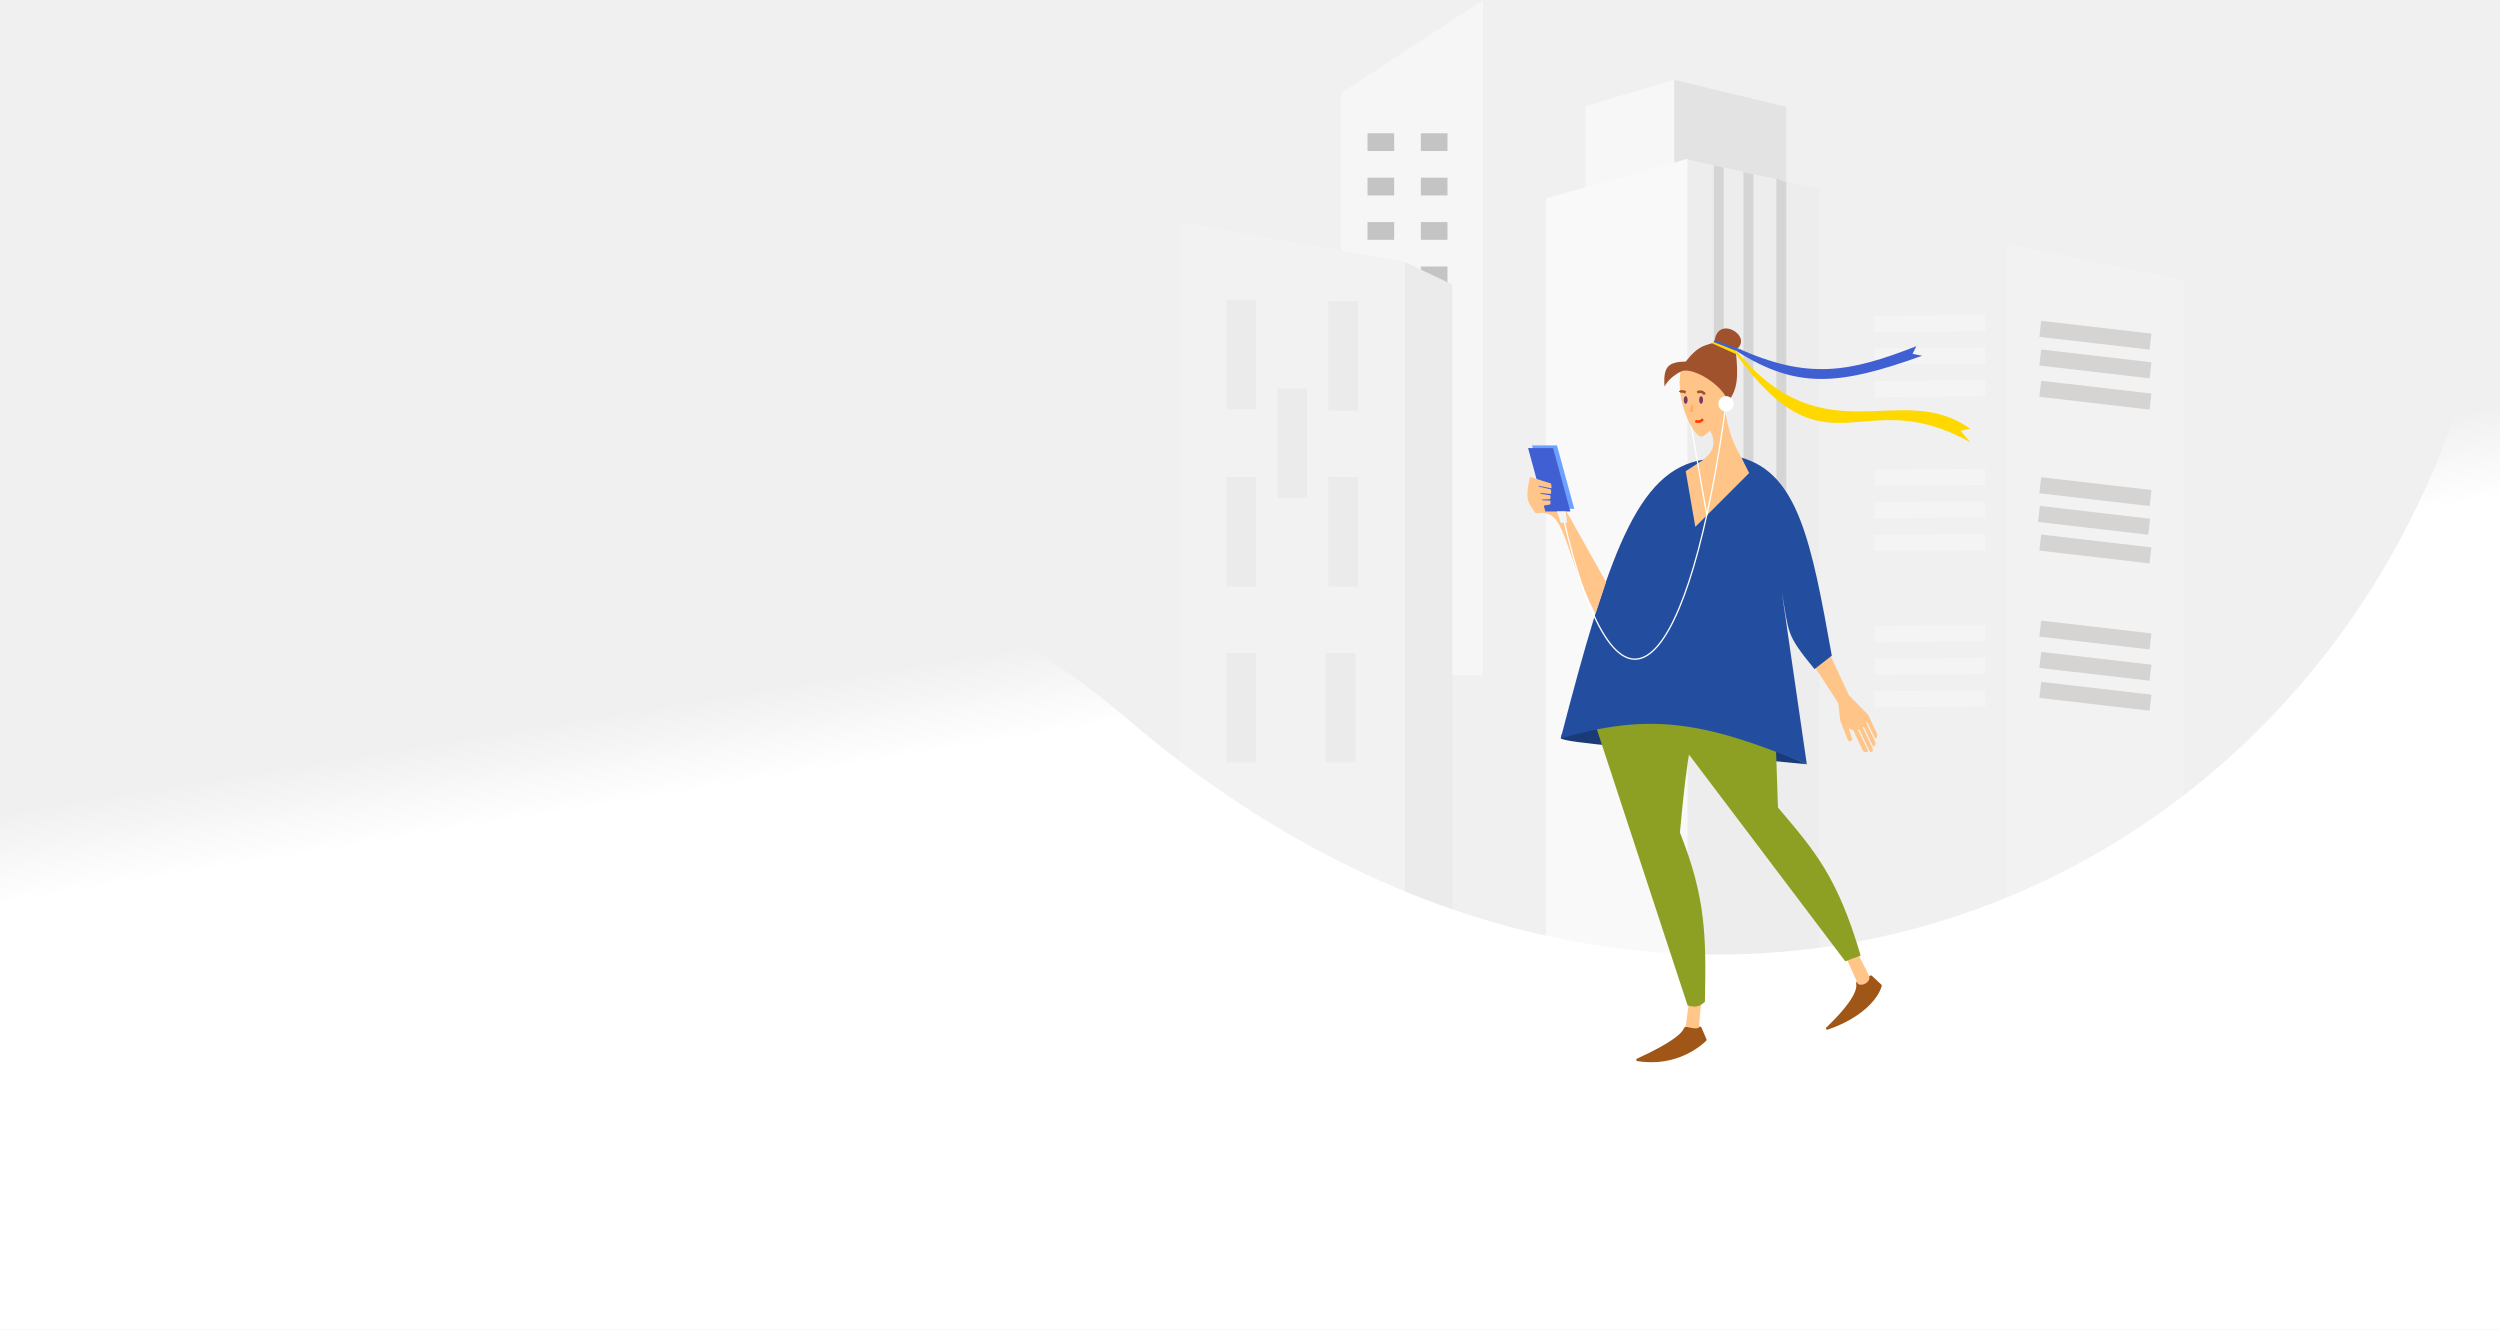
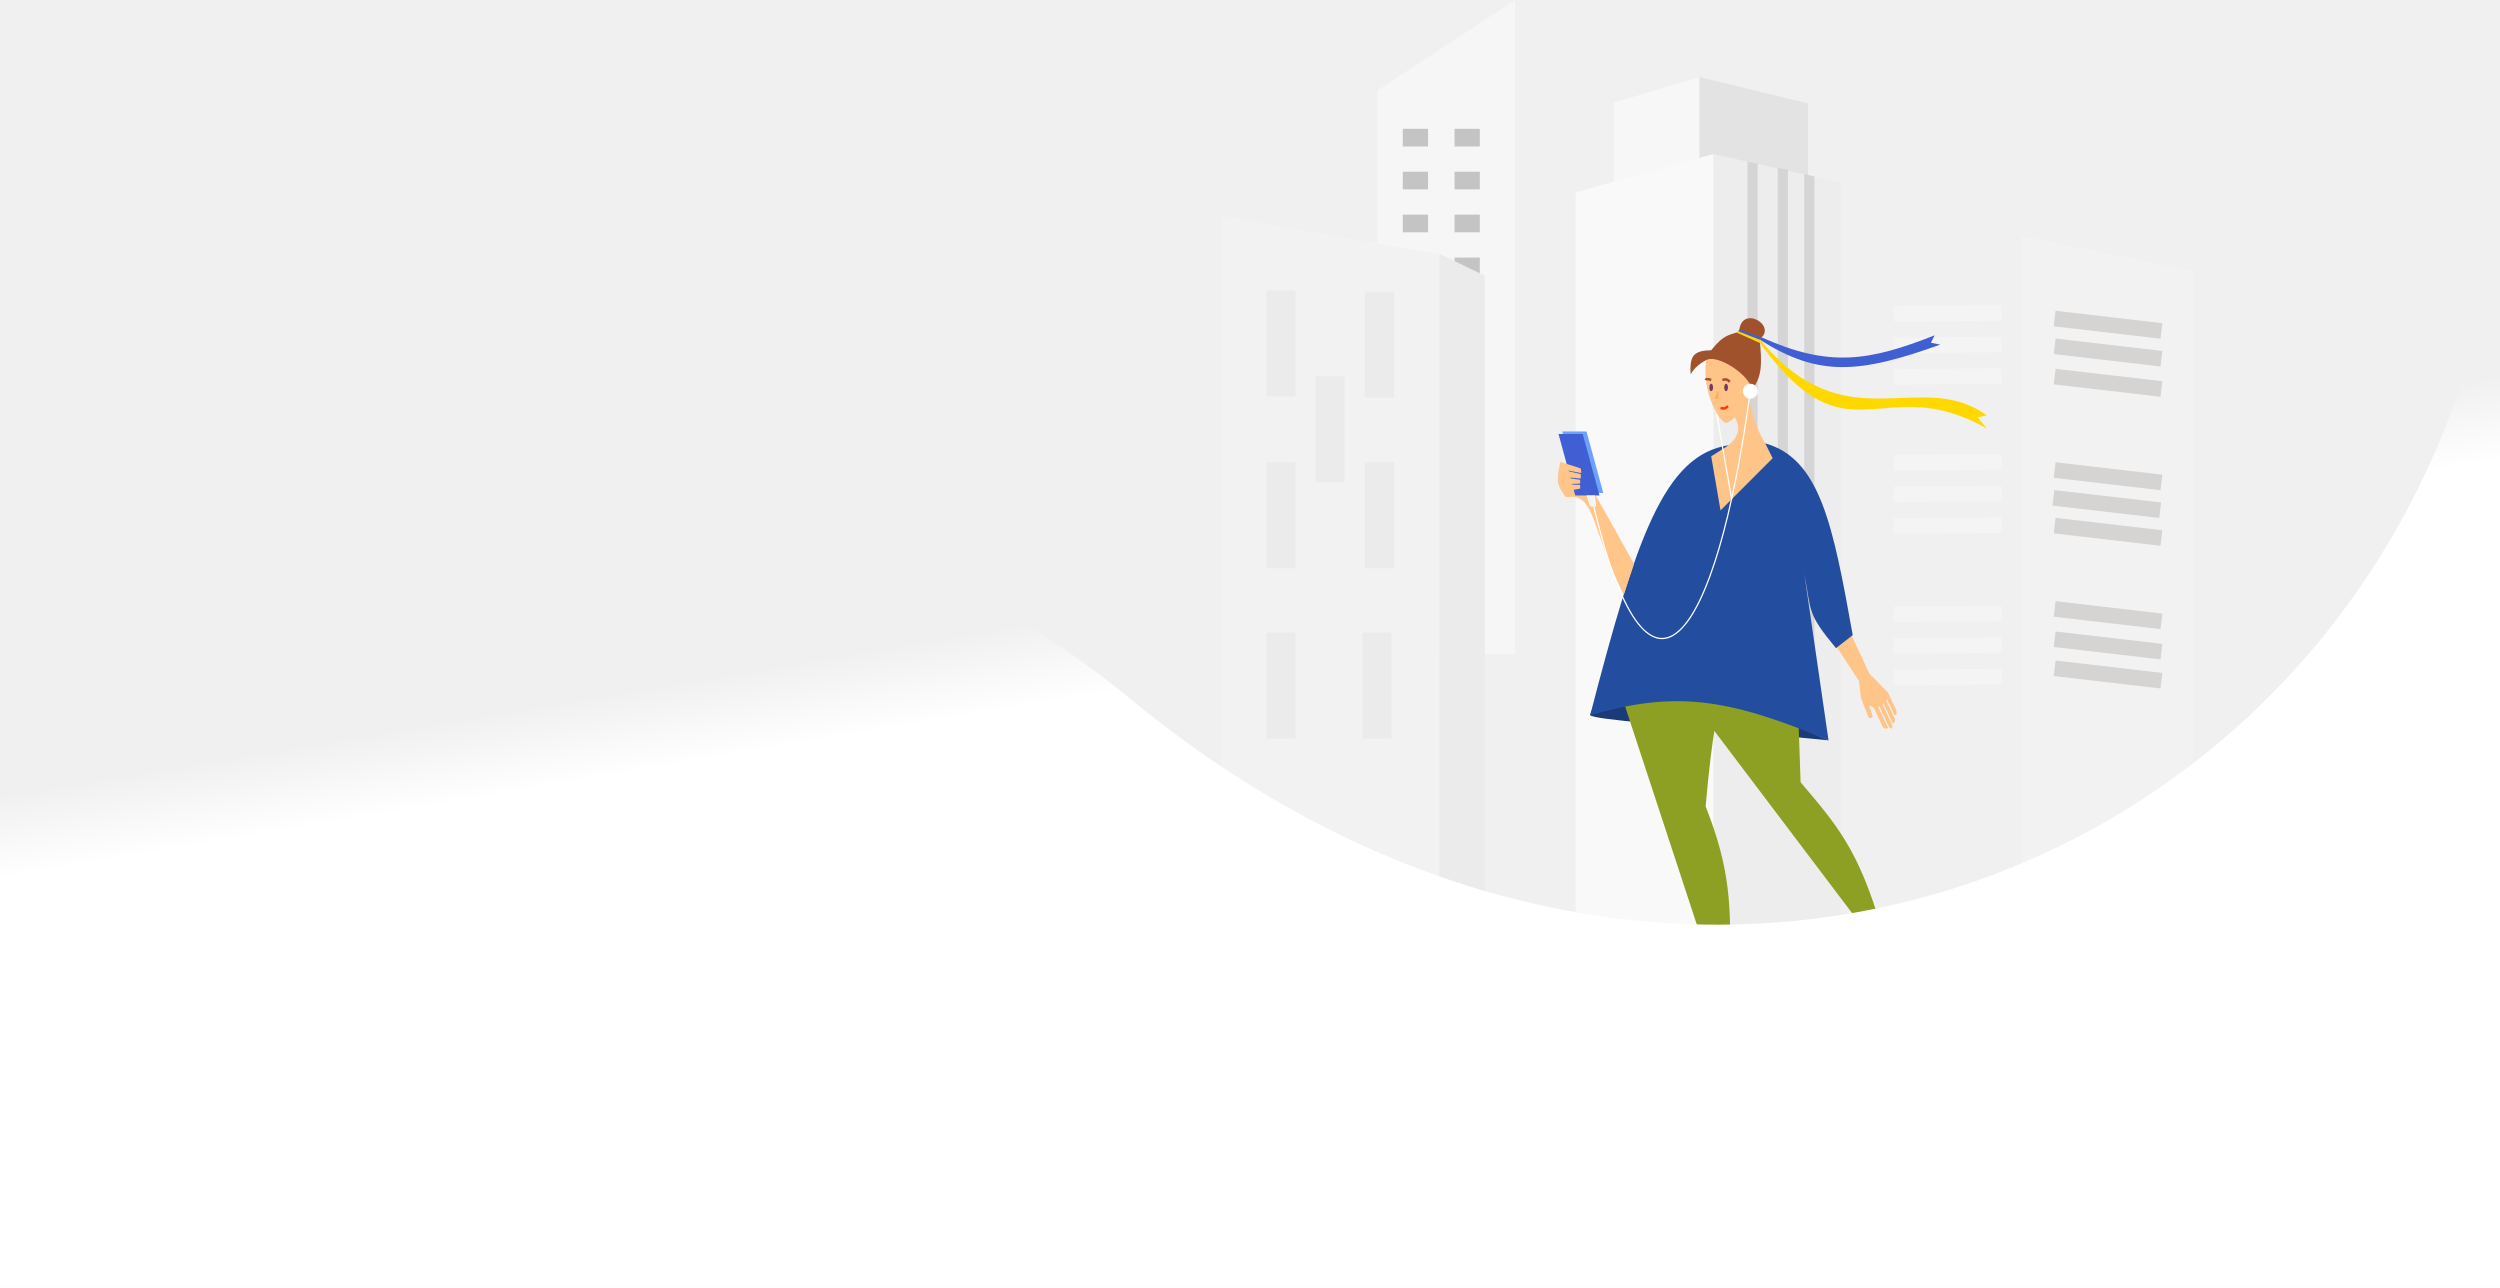
- <svg xmlns="http://www.w3.org/2000/svg" width="1918px" height="1020px" viewBox="0 0 1918 1020" version="1.1">
+ <svg xmlns="http://www.w3.org/2000/svg" width="1980px" height="1020px" viewBox="0 0 1980 1020" version="1.1">
  <defs>
-     <linearGradient x1="23.444%" y1="53.603%" x2="20.861%" y2="46.49%" id="linearGradient-1">
+     <linearGradient x1="23.444%" y1="53.381%" x2="20.861%" y2="46.707%" id="linearGradient-1">
      <stop stop-color="#FFFFFF" offset="0%" />
      <stop stop-color="#FFFFFF" stop-opacity="0" offset="100%" />
    </linearGradient>
  </defs>
-   <g id="Page-1" stroke="none" stroke-width="1" fill="none" fill-rule="evenodd">
-     <g id="index">
-       <polygon id="Path" fill="#F6F6F6" fill-rule="nonzero" points="1028.72 71.561 1137.77 0 1137.77 517.963 1028.72 517.963" />
-       <polygon id="Path" fill="#F0F0F0" fill-rule="nonzero" points="1137.77 0 1219.55 24.334 1219.55 517.963 1137.77 517.963" />
-       <rect id="Rectangle" fill="#C4C4C4" fill-rule="nonzero" x="1049.17" y="102.229" width="20.446" height="13.631" />
-       <rect id="Rectangle" fill="#C4C4C4" fill-rule="nonzero" x="1090.06" y="102.229" width="20.446" height="13.631" />
-       <rect id="Rectangle" fill="#C4C4C4" fill-rule="nonzero" x="1090.06" y="136.306" width="20.446" height="13.631" />
-       <rect id="Rectangle" fill="#C4C4C4" fill-rule="nonzero" x="1049.17" y="136.306" width="20.446" height="13.631" />
-       <rect id="Rectangle" fill="#C4C4C4" fill-rule="nonzero" x="1049.17" y="170.383" width="20.446" height="13.631" />
-       <rect id="Rectangle" fill="#C4C4C4" fill-rule="nonzero" x="1090.06" y="170.383" width="20.446" height="13.631" />
-       <rect id="Rectangle" fill="#C4C4C4" fill-rule="nonzero" x="1090.06" y="204.459" width="20.446" height="13.631" />
-       <rect id="Rectangle" fill="#C4C4C4" fill-rule="nonzero" x="1049.17" y="204.459" width="20.446" height="13.631" />
-       <rect id="Rectangle" fill="#C4C4C4" fill-rule="nonzero" x="1049.17" y="238.536" width="20.446" height="13.631" />
-       <rect id="Rectangle" fill="#C4C4C4" fill-rule="nonzero" x="1090.06" y="238.536" width="20.446" height="13.631" />
-       <rect id="Rectangle" fill="#C4C4C4" fill-rule="nonzero" x="1090.06" y="272.612" width="20.446" height="13.631" />
-       <rect id="Rectangle" fill="#C4C4C4" fill-rule="nonzero" x="1049.17" y="272.612" width="20.446" height="13.631" />
-       <rect id="Rectangle" fill="#C4C4C4" fill-rule="nonzero" x="1049.17" y="306.689" width="20.446" height="13.631" />
-       <rect id="Rectangle" fill="#C4C4C4" fill-rule="nonzero" x="1090.06" y="306.689" width="20.446" height="13.631" />
-       <rect id="Rectangle" fill="#C4C4C4" fill-rule="nonzero" x="1090.06" y="340.766" width="20.446" height="13.631" />
-       <rect id="Rectangle" fill="#C4C4C4" fill-rule="nonzero" x="1049.17" y="340.766" width="20.446" height="13.631" />
-       <polygon id="Path" fill="#F3F2F2" fill-rule="nonzero" points="905 729.762 905 170.383 1077.81 200.961 1077.81 729.762" />
-       <rect id="Rectangle" fill="#ECEBEB" fill-rule="nonzero" x="1019" y="231" width="22.739" height="83.982" />
-       <polygon id="Path" fill="#ECEBEB" fill-rule="nonzero" points="1114.2 218.335 1077.81 200.961 1077.81 729.762 1114.2 712.266" />
-       <rect id="Rectangle" fill="#ECEBEB" fill-rule="nonzero" x="941" y="230" width="22.739" height="83.982" />
-       <rect id="Rectangle" fill="#ECEBEB" fill-rule="nonzero" x="980" y="298" width="22.739" height="83.982" />
-       <rect id="Rectangle" fill="#ECEBEB" fill-rule="nonzero" x="941" y="366" width="22.739" height="83.982" />
-       <rect id="Rectangle" fill="#ECEBEB" fill-rule="nonzero" x="1019" y="366" width="22.739" height="83.982" />
-       <rect id="Rectangle" fill="#ECEBEB" fill-rule="nonzero" x="1017" y="501" width="22.739" height="83.982" />
-       <rect id="Rectangle" fill="#ECEBEB" fill-rule="nonzero" x="941" y="501" width="22.739" height="83.982" />
-       <polygon id="Path" fill="#F7F7F7" fill-rule="nonzero" points="1216.32 81.455 1284.54 61.243 1284.54 131.986 1216.32 159.777" />
-       <polygon id="Path" fill="#E3E3E3" fill-rule="nonzero" points="1284.54 126.932 1284.54 61.243 1370.44 82.041 1370.44 148.888" />
-       <polygon id="Path" fill="#EDEDED" fill-rule="nonzero" points="1395.7 753.511 1289.59 753.511 1292.11 121.879 1395.7 144.618" />
-       <polygon id="Path" fill="#F9F9F9" fill-rule="nonzero" points="1186 152.198 1294.64 121.879 1294.64 756.038 1186 728.246" />
-       <polygon id="Path" fill="#C4C4C4" fill-rule="nonzero" opacity="0.6" points="1314.85 528.65 1314.85 126.933 1322.43 128.591 1322.43 528.65" />
-       <polygon id="Path" fill="#C4C4C4" fill-rule="nonzero" opacity="0.6" points="1337.59 529.986 1337.59 131.986 1345.17 133.729 1345.17 529.986" />
-       <polygon id="Path" fill="#C4C4C4" fill-rule="nonzero" opacity="0.6" points="1362.86 532.039 1362.86 137.039 1370.44 139.587 1370.44 532.039" />
-       <polygon id="Path" fill="#F0F0F0" fill-rule="nonzero" points="1539.48 187.167 1422.13 190.518 1422.13 786.28 1539.48 786.28" />
-       <polygon id="Path" fill="#F2F2F2" fill-rule="nonzero" points="1539.48 783.191 1539.48 187.167 1675.36 214.961 1675.36 783.191" />
-       <rect id="Rectangle" fill="#D5D4D2" fill-rule="nonzero" transform="translate(1607.57, 257.1916) rotate(6.62265) translate(-1607.57, -257.1916) " x="1565" y="251" width="85.14" height="12.383" />
-       <rect id="Rectangle" fill="#D5D4D2" fill-rule="nonzero" transform="translate(1607.57, 279.1916) rotate(6.62265) translate(-1607.57, -279.1916) " x="1565" y="273" width="85.14" height="12.383" />
-       <rect id="Rectangle" fill="#D5D4D2" fill-rule="nonzero" transform="translate(1607.57, 303.1916) rotate(6.62265) translate(-1607.57, -303.1916) " x="1565" y="297" width="85.14" height="12.383" />
-       <rect id="Rectangle" fill="#D5D4D2" fill-rule="nonzero" transform="translate(1607.57, 377.1916) rotate(6.62265) translate(-1607.57, -377.1916) " x="1565" y="371" width="85.14" height="12.383" />
-       <rect id="Rectangle" fill="#D5D4D2" fill-rule="nonzero" transform="translate(1606.57, 399.1916) rotate(6.62265) translate(-1606.57, -399.1916) " x="1564" y="393" width="85.14" height="12.383" />
-       <rect id="Rectangle" fill="#D5D4D2" fill-rule="nonzero" transform="translate(1607.57, 421.1916) rotate(6.62265) translate(-1607.57, -421.1916) " x="1565" y="415" width="85.14" height="12.383" />
-       <rect id="Rectangle" fill="#D5D4D2" fill-rule="nonzero" transform="translate(1607.57, 487.1916) rotate(6.62265) translate(-1607.57, -487.1916) " x="1565" y="481" width="85.14" height="12.383" />
-       <rect id="Rectangle" fill="#D5D4D2" fill-rule="nonzero" transform="translate(1607.57, 511.1916) rotate(6.62265) translate(-1607.57, -511.1916) " x="1565" y="505" width="85.14" height="12.383" />
-       <rect id="Rectangle" fill="#D5D4D2" fill-rule="nonzero" transform="translate(1607.57, 534.1916) rotate(6.62265) translate(-1607.57, -534.1916) " x="1565" y="528" width="85.14" height="12.383" />
-       <rect id="Rectangle" fill="#F4F4F4" fill-rule="nonzero" transform="translate(1480.57, 486.1916) rotate(-0.449978) translate(-1480.57, -486.1916) " x="1438" y="480" width="85.14" height="12.383" />
-       <rect id="Rectangle" fill="#F4F4F4" fill-rule="nonzero" transform="translate(1480.57, 511.1916) rotate(-0.449978) translate(-1480.57, -511.1916) " x="1438" y="505" width="85.14" height="12.383" />
-       <rect id="Rectangle" fill="#F4F4F4" fill-rule="nonzero" transform="translate(1480.57, 536.1916) rotate(-0.449978) translate(-1480.57, -536.1916) " x="1438" y="530" width="85.14" height="12.383" />
-       <rect id="Rectangle" fill="#F4F4F4" fill-rule="nonzero" transform="translate(1480.57, 366.1916) rotate(-0.449978) translate(-1480.57, -366.1916) " x="1438" y="360" width="85.14" height="12.383" />
-       <rect id="Rectangle" fill="#F4F4F4" fill-rule="nonzero" transform="translate(1480.57, 391.1916) rotate(-0.449978) translate(-1480.57, -391.1916) " x="1438" y="385" width="85.14" height="12.383" />
-       <rect id="Rectangle" fill="#F4F4F4" fill-rule="nonzero" transform="translate(1480.57, 416.1916) rotate(-0.449978) translate(-1480.57, -416.1916) " x="1438" y="410" width="85.14" height="12.383" />
-       <rect id="Rectangle" fill="#F4F4F4" fill-rule="nonzero" transform="translate(1480.57, 248.1916) rotate(-0.449978) translate(-1480.57, -248.1916) " x="1438" y="242" width="85.14" height="12.383" />
-       <rect id="Rectangle" fill="#F4F4F4" fill-rule="nonzero" transform="translate(1480.57, 273.1916) rotate(-0.449978) translate(-1480.57, -273.1916) " x="1438" y="267" width="85.14" height="12.383" />
-       <rect id="Rectangle" fill="#F4F4F4" fill-rule="nonzero" transform="translate(1480.57, 298.1916) rotate(-0.449978) translate(-1480.57, -298.1916) " x="1438" y="292" width="85.14" height="12.383" />
-       <path d="M867.157,553.5 C517.613,256.301 57.698,428.36 0,624.592 L0,1020 L1918,1020 L1918,160 C1867.22,662.5 1314.67,934 867.157,553.5 Z" id="Path" fill="url(#linearGradient-1)" fill-rule="nonzero" />
-       <path d="M1353.74,417.473 L1271.15,411.574 L1284.42,362.905 C1284.42,362.905 1327.19,352.581 1310.97,328.984 L1322.77,306.862 C1327.19,364.38 1359.64,357.006 1353.74,417.473 Z" id="Path" fill="#FFC487" fill-rule="nonzero" />
-       <path d="M1386.19,586.349 C1257.42,573.771 1201.78,570.107 1197.41,566.429 L1198.394,562.84 C1273.074,547.507 1313.41,552.996 1386.19,586.349 Z" id="Path" fill="#1A3A78" fill-rule="nonzero" />
-       <path d="M1255.91,812.207 C1284.19,799.269 1290.4,792.312 1291.62,789.373 C1291.92,788.654 1292.79,787.651 1293.57,787.651 L1304.41,787.651 C1304.81,787.651 1305.17,787.889 1305.33,788.257 L1309.24,797.38 C1309.4,797.742 1309.33,798.147 1309.06,798.425 C1305.97,801.497 1286.78,819.084 1256.11,814.056 C1255.16,813.9 1255.03,812.61 1255.91,812.207 Z" id="Path" fill="#9F5617" fill-rule="nonzero" />
-       <path d="M1401.18,788.295 C1423.47,766.897 1424.75,757.945 1424.07,754.873 C1423.92,754.172 1424.18,753.193 1424.83,752.902 L1434.98,748.413 C1435.35,748.251 1435.77,748.323 1436.07,748.595 L1443.39,755.409 C1443.65,755.65 1443.76,756.003 1443.68,756.345 C1441.38,765.37 1429.34,780.704 1402.15,789.937 C1401.15,790.277 1400.41,789.027 1401.18,788.295 Z" id="Path" fill="#9F5617" fill-rule="nonzero" />
-       <path d="M1293.27,787.651 L1296.22,765.529 L1306.55,758.155 C1305.07,767.004 1303.6,785.291 1303.6,787.651 C1303.6,790.011 1296.71,788.634 1293.27,787.651 Z" id="Path" fill="#FFC589" fill-rule="nonzero" />
-       <path d="M1425.38,754.813 L1416.19,734.477 L1421.05,722.759 C1424.48,731.049 1433.72,747.032 1434.14,749.353 C1434.96,753.823 1428.27,756.994 1425.38,754.813 Z" id="Path" fill="#FFC589" fill-rule="nonzero" />
-       <path d="M1294.75,771.428 L1225.43,560.53 L1219.53,531.033 L1308.02,529.559 C1298.7,556.719 1294.25,578.478 1288.85,638.695 C1308.46,688.239 1309.09,716.991 1308.02,768.478 C1304.17,772.211 1301.38,773.078 1294.75,771.428 Z" id="Path" fill="#8DA023" fill-rule="nonzero" />
-       <path d="M1415.68,737.507 L1267.5,541.5 L1361.11,532.508 L1364.06,619.522 L1364.7,620.277 C1393.16,653.795 1409.94,673.559 1427.48,733.083 L1415.68,737.507 Z" id="Path" fill="#8DA023" fill-rule="nonzero" />
-       <path d="M1418.51,533.424 L1398.1,489.624 L1393.03,478.869 L1376,486.891 L1410.39,539.439 L1411.82,552.654 L1416.99,565.941 C1418.06,567.659 1417.61,568.71 1419.05,568.743 C1420,568.765 1420.85,568.18 1421.17,567.289 L1418.29,558.753 L1421.98,560.51 C1421.98,560.51 1428.16,573.629 1429.08,575.584 C1430,577.539 1433.87,577.659 1432.99,575.786 C1432.1,573.912 1425.42,559.734 1425.42,559.734 L1426.32,559.312 C1426.32,559.312 1432.89,573.245 1434.04,575.689 C1435.19,578.133 1437.88,576.867 1436.47,573.879 C1435.06,570.892 1429.01,558.045 1429.01,558.045 L1429.91,557.623 C1429.91,557.623 1436.14,570.85 1436.8,572.262 C1437.47,573.674 1439.7,571.43 1438.51,568.904 C1437.32,566.378 1431.75,554.564 1431.75,554.564 L1432.65,554.141 C1432.65,554.141 1437.29,564.001 1438.14,565.793 C1438.98,567.585 1441.25,565.422 1439.56,561.838 C1437.87,558.253 1433.22,548.394 1433.22,548.394 L1418.51,533.424 Z" id="Path" fill="#FFC487" fill-rule="nonzero" />
-       <path d="M1307.115,352.615 C1255.895,360.401 1233.74,426.524 1197.41,566.429 C1263.68,547.483 1304.4,551.966 1386.19,586.349 L1367.01,454.343 C1372.86,485.586 1369.23,485.579 1392.08,513.335 L1405.36,503.012 C1389.79,416.103 1379.6,363.405 1336.04,351.106 L1341.94,362.905 L1300.65,404.199 L1293.27,361.43 L1307.115,352.615 Z" id="Path" fill="#234EA0" fill-rule="nonzero" />
-       <path d="M1179.46,393.717 C1201.73,390.064 1198.459,420.567 1224.029,470.991 L1232.144,446.571 L1201.83,392.402 L1198.88,377.654 C1196.05,388.664 1194.02,390.658 1190.04,390.927 C1190.04,390.927 1179.022,367.504 1174.659,366.144 C1174.156,365.987 1173.75,366.147 1173.63,366.648 C1169.85,383.687 1172.32,384.587 1177.25,392.733 C1177.7,393.48 1178.6,393.858 1179.46,393.717 Z" id="Path" fill="#FFC589" fill-rule="nonzero" />
-       <line x1="1294.75" y1="311.287" x2="1309.49" y2="395.351" id="Path" stroke="#FFFFFF" />
-       <path d="M1304.78,334.882 C1299.44,334.346 1283.44,306.406 1290.32,280.315 C1297.521,283.588 1302.845,286.12 1306.292,287.913 C1311.039,290.381 1318.004,294.239 1327.19,299.488 C1328.21,315.787 1309,335.129 1305.36,334.954 C1305.16,334.944 1304.97,334.902 1304.78,334.882 Z" id="Path" fill="#FFC487" fill-rule="nonzero" />
-       <path d="M1293.27,300.963 C1290.62,300.039 1289.51,299.901 1288.85,300.963" id="Path" stroke="#A0522D" stroke-width="2" />
-       <path d="M1302.12,300.963 C1304.63,300.151 1305.95,300.253 1308.02,302.437" id="Path" stroke="#A0522D" stroke-width="2" />
-       <path d="M1300.65,323.085 C1303.48,323.966 1304.7,323.458 1306.55,321.61" id="Path" stroke="#FF3A00" stroke-width="2" />
-       <ellipse id="Oval" fill="#723969" fill-rule="nonzero" cx="1305.07" cy="306.862" rx="1.475" ry="2.95" />
-       <ellipse id="Oval" fill="#723969" fill-rule="nonzero" cx="1293.27" cy="306.862" rx="1.475" ry="2.95" />
-       <polygon id="Path" fill="#FFAF5B" fill-rule="nonzero" points="1299 316 1296 316 1298 310 1299 310 1299 312" />
-       <path d="M1290.32,284.74 C1299.05,281.502 1322.44,295.73 1325.72,308.337 C1333.55,298.24 1333.65,288.277 1331.62,268.517 C1346.37,258.193 1316.87,240.496 1315.39,262.618 C1308.02,265.568 1303.71,264.202 1293.27,277.366 C1280.52,277.761 1275.76,280.621 1277.05,296.539 C1280.94,288.692 1290.32,284.74 1290.32,284.74 Z" id="Path" fill="#A0522D" fill-rule="nonzero" />
-       <path d="M1470.25,265.567 C1418.28,286.04 1386.791,291.298 1333.131,267.168 L1332.292,269.366 C1378.532,298.555 1410.51,295.97 1474.67,272.941 L1467.3,271.467 L1470.25,265.567 Z" id="Path" fill="#405FD3" fill-rule="nonzero" />
-       <polygon id="Path" fill="#405FD3" fill-rule="nonzero" points="1314.51 262.334 1315.547 261.052 1333.131 267.168 1332.346 269.366" />
-       <path d="M1511.54,339.308 C1427.48,292.114 1402.724,369.058 1331.935,271.721 C1332.166,270.098 1332.303,269.313 1332.346,269.366 C1400.103,351.606 1458.5,290.675 1511.54,328.984 L1504.17,330.459 L1511.54,339.308 Z" id="Path" fill="#FFD800" fill-rule="nonzero" />
-       <polygon id="Path" fill="#6CA1FF" fill-rule="nonzero" points="1188.61 390.401 1175.34 341.732 1194.51 341.732 1207.78 390.401" />
-       <polygon id="Path" fill="#405FD3" fill-rule="nonzero" points="1185.61 392.401 1172.34 343.732 1191.51 343.732 1204.78 392.401" />
-       <path d="M1189.7,370.904 L1174.46,366.062 C1174.14,365.959 1173.81,366.2 1173.81,366.538 L1173.81,367.248 C1173.81,367.302 1173.82,367.355 1173.84,367.406 L1175.19,371.477 C1175.25,371.648 1175.4,371.775 1175.57,371.809 L1189.82,374.571 C1190.15,374.636 1190.45,374.352 1190.41,374.013 L1190.04,371.314 C1190.02,371.122 1189.88,370.962 1189.7,370.904 Z" id="Path" fill="#FFC589" fill-rule="nonzero" />
-       <path d="M1189.61,375.41 L1174.42,371.896 C1174.11,371.823 1173.81,372.061 1173.81,372.383 L1173.81,373.148 C1173.81,373.201 1173.82,373.255 1173.84,373.306 L1175.18,377.343 C1175.25,377.531 1175.41,377.665 1175.61,377.683 L1189.45,378.95 C1189.75,378.977 1190,378.746 1190,378.452 L1190,375.897 C1190,375.665 1189.84,375.463 1189.61,375.41 Z" id="Path" fill="#FFC589" fill-rule="nonzero" />
-       <path d="M1189.07,379.936 L1174.39,377.739 C1174.08,377.694 1173.81,377.928 1173.81,378.234 L1173.81,379.047 C1173.81,379.101 1173.82,379.154 1173.84,379.205 L1175.17,383.196 C1175.24,383.407 1175.44,383.547 1175.66,383.538 L1189.02,383.019 C1189.29,383.008 1189.5,382.788 1189.5,382.519 L1189.5,380.431 C1189.5,380.183 1189.32,379.973 1189.07,379.936 Z" id="Path" fill="#FFC589" fill-rule="nonzero" />
-       <path d="M1189.01,383.986 L1174.33,383.567 C1174.04,383.559 1173.81,383.785 1173.81,384.067 L1173.81,384.946 C1173.81,385 1173.82,385.053 1173.84,385.104 L1175.15,389.044 C1175.23,389.278 1175.47,389.42 1175.71,389.378 L1189.08,387.071 C1189.32,387.03 1189.5,386.822 1189.5,386.579 L1189.5,384.486 C1189.5,384.215 1189.28,383.994 1189.01,383.986 Z" id="Path" fill="#FFC589" fill-rule="nonzero" />
-       <circle id="Oval" fill="#FFFFFF" fill-rule="nonzero" cx="1324.24" cy="309.812" r="5.899" />
-       <path d="M1324.24,309.812 C1297.04,510.011 1243.13,587.077 1198.88,395.351" id="Path" stroke="#FFFFFF" />
-       <polygon id="Path" fill="#F4F4F4" fill-rule="nonzero" points="1194.46 392.292 1201.21 392.292 1202.28 401.076 1197.41 401.25" />
-       <polygon id="Path-2" fill="#FFD800" fill-rule="nonzero" points="1313.38 263.372 1314.51 262.334 1332.346 269.366 1331.967 271.721" />
+   <g id="index" stroke="none" stroke-width="1" fill="none" fill-rule="evenodd">
+     <g id="Group" transform="translate(967, 0)" fill-rule="nonzero">
+       <g>
+         <polygon id="Path" fill="#F6F6F6" points="124 71.566 233 0 233 518 124 518" />
+         <polygon id="Path" fill="#F0F0F0" points="233 0 315 24.336 315 518 233 518" />
+         <rect id="Rectangle" fill="#C4C4C4" x="144" y="102" width="20" height="14" />
+         <rect id="Rectangle" fill="#C4C4C4" x="185" y="102" width="20" height="14" />
+         <rect id="Rectangle" fill="#C4C4C4" x="185" y="136" width="20" height="14" />
+         <rect id="Rectangle" fill="#C4C4C4" x="144" y="136" width="20" height="14" />
+         <rect id="Rectangle" fill="#C4C4C4" x="144" y="170" width="20" height="14" />
+         <rect id="Rectangle" fill="#C4C4C4" x="185" y="170" width="20" height="14" />
+         <rect id="Rectangle" fill="#C4C4C4" x="185" y="204" width="20" height="14" />
+         <rect id="Rectangle" fill="#C4C4C4" x="144" y="204" width="20" height="14" />
+         <rect id="Rectangle" fill="#C4C4C4" x="144" y="238" width="20" height="14" />
+         <rect id="Rectangle" fill="#C4C4C4" x="185" y="238" width="20" height="14" />
+         <rect id="Rectangle" fill="#C4C4C4" x="185" y="272" width="20" height="14" />
+         <rect id="Rectangle" fill="#C4C4C4" x="144" y="272" width="20" height="14" />
+         <rect id="Rectangle" fill="#C4C4C4" x="144" y="307" width="20" height="14" />
+         <rect id="Rectangle" fill="#C4C4C4" x="185" y="307" width="20" height="14" />
+         <rect id="Rectangle" fill="#C4C4C4" x="185" y="341" width="20" height="14" />
+         <rect id="Rectangle" fill="#C4C4C4" x="144" y="341" width="20" height="14" />
+         <polygon id="Path" fill="#F3F2F2" points="0 730 0 171 173 201.557 173 730" />
+         <rect id="Rectangle" fill="#ECEBEB" x="114" y="231" width="23" height="84" />
+         <polygon id="Path" fill="#ECEBEB" points="209 218.381 173 201 173 730 209 712.497" />
+         <rect id="Rectangle" fill="#ECEBEB" x="36" y="230" width="23" height="84" />
+         <rect id="Rectangle" fill="#ECEBEB" x="75" y="298" width="23" height="84" />
+         <rect id="Rectangle" fill="#ECEBEB" x="36" y="366" width="23" height="84" />
+         <rect id="Rectangle" fill="#ECEBEB" x="114" y="366" width="23" height="84" />
+         <rect id="Rectangle" fill="#ECEBEB" x="112" y="501" width="23" height="84" />
+         <rect id="Rectangle" fill="#ECEBEB" x="36" y="501" width="23" height="84" />
+         <polygon id="Path" fill="#F7F7F7" points="311 81.308 379 61 379 132.078 311 160" />
+         <polygon id="Path" fill="#E3E3E3" points="379 126.955 379 61 465 81.882 465 149" />
+         <polygon id="Path" fill="#EDEDED" points="491 756 390 753.991 390 122 491 144.752" />
+         <polygon id="Path" fill="#F9F9F9" points="281 152.311 390 122 390 756 281 728.215" />
+         <polygon id="Path" fill="#C4C4C4" opacity="0.6" points="417 530 417 128 425 129.716 425 530" />
+         <polygon id="Path" fill="#C4C4C4" opacity="0.6" points="441 530 441 133.002 449 134.703 449 530" />
+         <polygon id="Path" fill="#C4C4C4" opacity="0.6" points="462 530 462 138 470 139.714 470 530" />
+         <polygon id="Path" fill="#F0F0F0" points="634 187 517 190.35 517 786 634 786" />
+         <polygon id="Path" fill="#F2F2F2" points="634 783 634 187 770 214.793 770 783" />
+         <rect id="Rectangle" fill="#D5D4D2" transform="translate(702.57, 257.1916) rotate(6.62265) translate(-702.57, -257.1916) " x="660" y="251" width="85.14" height="12.383" />
+         <rect id="Rectangle" fill="#D5D4D2" transform="translate(702.57, 279.1916) rotate(6.62265) translate(-702.57, -279.1916) " x="660" y="273" width="85.14" height="12.383" />
+         <rect id="Rectangle" fill="#D5D4D2" transform="translate(702.57, 303.1916) rotate(6.62265) translate(-702.57, -303.1916) " x="660" y="297" width="85.14" height="12.383" />
+         <rect id="Rectangle" fill="#D5D4D2" transform="translate(702.57, 377.1916) rotate(6.62265) translate(-702.57, -377.1916) " x="660" y="371" width="85.14" height="12.383" />
+         <rect id="Rectangle" fill="#D5D4D2" transform="translate(701.57, 399.1916) rotate(6.62265) translate(-701.57, -399.1916) " x="659" y="393" width="85.14" height="12.383" />
+         <rect id="Rectangle" fill="#D5D4D2" transform="translate(702.57, 421.1916) rotate(6.62265) translate(-702.57, -421.1916) " x="660" y="415" width="85.14" height="12.383" />
+         <rect id="Rectangle" fill="#D5D4D2" transform="translate(702.57, 487.1916) rotate(6.62265) translate(-702.57, -487.1916) " x="660" y="481" width="85.14" height="12.383" />
+         <rect id="Rectangle" fill="#D5D4D2" transform="translate(702.57, 511.1916) rotate(6.62265) translate(-702.57, -511.1916) " x="660" y="505" width="85.14" height="12.383" />
+         <rect id="Rectangle" fill="#D5D4D2" transform="translate(702.57, 534.1916) rotate(6.62265) translate(-702.57, -534.1916) " x="660" y="528" width="85.14" height="12.383" />
+         <rect id="Rectangle" fill="#F4F4F4" transform="translate(575.57, 486.1916) rotate(-0.449978) translate(-575.57, -486.1916) " x="533" y="480" width="85.14" height="12.383" />
+         <rect id="Rectangle" fill="#F4F4F4" transform="translate(575.57, 511.1916) rotate(-0.449978) translate(-575.57, -511.1916) " x="533" y="505" width="85.14" height="12.383" />
+         <rect id="Rectangle" fill="#F4F4F4" transform="translate(575.57, 536.1916) rotate(-0.449978) translate(-575.57, -536.1916) " x="533" y="530" width="85.14" height="12.383" />
+         <rect id="Rectangle" fill="#F4F4F4" transform="translate(575.57, 366.1916) rotate(-0.449978) translate(-575.57, -366.1916) " x="533" y="360" width="85.14" height="12.383" />
+         <rect id="Rectangle" fill="#F4F4F4" transform="translate(575.57, 391.1916) rotate(-0.449978) translate(-575.57, -391.1916) " x="533" y="385" width="85.14" height="12.383" />
+         <rect id="Rectangle" fill="#F4F4F4" transform="translate(575.57, 416.1916) rotate(-0.449978) translate(-575.57, -416.1916) " x="533" y="410" width="85.14" height="12.383" />
+         <rect id="Rectangle" fill="#F4F4F4" transform="translate(575.57, 248.1916) rotate(-0.449978) translate(-575.57, -248.1916) " x="533" y="242" width="85.14" height="12.383" />
+         <rect id="Rectangle" fill="#F4F4F4" transform="translate(575.57, 273.1916) rotate(-0.449978) translate(-575.57, -273.1916) " x="533" y="267" width="85.14" height="12.383" />
+         <rect id="Rectangle" fill="#F4F4F4" transform="translate(575.57, 298.1916) rotate(-0.449978) translate(-575.57, -298.1916) " x="533" y="292" width="85.14" height="12.383" />
+       </g>
+     </g>
+     <g id="Group" transform="translate(1233.793, 252)">
+       <path d="M181.947,165.473 L99.357,159.574 L112.627,110.905 C112.627,110.905 155.397,100.581 139.177,76.984 L150.977,54.862 C155.397,112.38 187.847,105.006 181.947,165.473 Z" id="Path" fill="#FFC487" fill-rule="nonzero" />
+       <path d="M214.397,334.349 C85.627,321.771 29.987,318.107 25.617,314.429 L26.601,310.84 C101.281,295.507 141.617,300.996 214.397,334.349 Z" id="Path" fill="#1A3A78" fill-rule="nonzero" />
+       <path d="M84.117,560.207 C112.397,547.269 118.607,540.312 119.827,537.373 C120.127,536.654 120.997,535.651 121.777,535.651 L132.617,535.651 C133.017,535.651 133.377,535.889 133.537,536.257 L137.447,545.38 C137.607,545.742 137.537,546.147 137.267,546.425 C134.177,549.497 114.987,567.084 84.317,562.056 C83.367,561.9 83.237,560.61 84.117,560.207 Z" id="Path" fill="#9F5617" fill-rule="nonzero" />
+       <path d="M229.387,536.295 C251.677,514.897 252.957,505.945 252.277,502.873 C252.127,502.172 252.387,501.193 253.037,500.902 L263.187,496.413 C263.557,496.251 263.977,496.323 264.277,496.595 L271.597,503.409 C271.857,503.65 271.967,504.003 271.887,504.345 C269.587,513.37 257.547,528.704 230.357,537.937 C229.357,538.277 228.617,537.027 229.387,536.295 Z" id="Path" fill="#9F5617" fill-rule="nonzero" />
+       <path d="M121.477,535.651 L124.427,513.529 L134.757,506.155 C133.277,515.004 131.807,533.291 131.807,535.651 C131.807,538.011 124.917,536.634 121.477,535.651 Z" id="Path" fill="#FFC589" fill-rule="nonzero" />
+       <path d="M253.587,502.813 L244.397,482.477 L249.257,470.759 C252.687,479.049 261.927,495.032 262.347,497.353 C263.167,501.823 256.477,504.994 253.587,502.813 Z" id="Path" fill="#FFC589" fill-rule="nonzero" />
+       <path d="M122.957,519.428 L53.637,308.53 L47.737,279.033 L136.227,277.559 C126.907,304.719 122.457,326.478 117.057,386.695 C136.667,436.239 137.297,464.991 136.227,516.478 C132.377,520.211 129.587,521.078 122.957,519.428 Z" id="Path" fill="#8DA023" fill-rule="nonzero" />
+       <path d="M243.887,485.507 L95.707,289.5 L189.317,280.508 L192.267,367.522 L192.907,368.277 C221.367,401.795 238.147,421.559 255.687,481.083 L243.887,485.507 Z" id="Path" fill="#8DA023" fill-rule="nonzero" />
+       <path d="M246.717,281.424 L226.307,237.624 L221.237,226.869 L204.207,234.891 L238.597,287.439 L240.027,300.654 L245.197,313.941 C246.267,315.659 245.817,316.71 247.257,316.743 C248.207,316.765 249.057,316.18 249.377,315.289 L246.497,306.753 L250.187,308.51 C250.187,308.51 256.367,321.629 257.287,323.584 C258.207,325.539 262.077,325.659 261.197,323.786 C260.307,321.912 253.627,307.734 253.627,307.734 L254.527,307.312 C254.527,307.312 261.097,321.245 262.247,323.689 C263.397,326.133 266.087,324.867 264.677,321.879 C263.267,318.892 257.217,306.045 257.217,306.045 L258.117,305.623 C258.117,305.623 264.347,318.85 265.007,320.262 C265.677,321.674 267.907,319.43 266.717,316.904 C265.527,314.378 259.957,302.564 259.957,302.564 L260.857,302.141 C260.857,302.141 265.497,312.001 266.347,313.793 C267.187,315.585 269.457,313.422 267.767,309.838 C266.077,306.253 261.427,296.394 261.427,296.394 L246.717,281.424 Z" id="Path" fill="#FFC487" fill-rule="nonzero" />
+       <path d="M135.322,100.615 C84.102,108.401 61.947,174.524 25.617,314.429 C91.887,295.483 132.607,299.966 214.397,334.349 L195.217,202.343 C201.067,233.586 197.437,233.579 220.287,261.335 L233.567,251.012 C217.997,164.103 207.807,111.405 164.247,99.106 L170.147,110.905 L128.857,152.199 L121.477,109.43 L135.322,100.615 Z" id="Path" fill="#234EA0" fill-rule="nonzero" />
+       <path d="M7.667,141.717 C29.937,138.064 26.666,168.567 52.236,218.991 L60.351,194.571 L30.037,140.402 L27.087,125.654 C24.257,136.664 22.227,138.658 18.247,138.927 C18.247,138.927 7.229,115.504 2.866,114.144 C2.364,113.987 1.957,114.147 1.837,114.648 C-1.943,131.687 0.527,132.587 5.457,140.733 C5.907,141.48 6.807,141.858 7.667,141.717 Z" id="Path" fill="#FFC589" fill-rule="nonzero" />
+       <line x1="122.957" y1="59.287" x2="137.697" y2="143.351" id="Path" stroke="#FFFFFF" />
+       <path d="M132.987,82.882 C127.647,82.346 111.647,54.406 118.527,28.315 C125.728,31.588 131.052,34.12 134.499,35.913 C139.246,38.381 146.212,42.239 155.397,47.488 C156.417,63.787 137.207,83.129 133.567,82.954 C133.367,82.944 133.177,82.902 132.987,82.882 Z" id="Path" fill="#FFC487" fill-rule="nonzero" />
+       <path d="M121.477,48.963 C118.827,48.039 117.717,47.901 117.057,48.963" id="Path" stroke="#A0522D" stroke-width="2" />
+       <path d="M130.327,48.963 C132.837,48.151 134.157,48.253 136.227,50.437" id="Path" stroke="#A0522D" stroke-width="2" />
+       <path d="M128.857,71.085 C131.687,71.966 132.907,71.458 134.757,69.61" id="Path" stroke="#FF3A00" stroke-width="2" />
+       <ellipse id="Oval" fill="#723969" fill-rule="nonzero" cx="133.277" cy="54.862" rx="1.475" ry="2.95" />
+       <ellipse id="Oval" fill="#723969" fill-rule="nonzero" cx="121.477" cy="54.862" rx="1.475" ry="2.95" />
+       <polygon id="Path" fill="#FFAF5B" fill-rule="nonzero" points="127.207 64 124.207 64 126.207 58 127.207 58 127.207 60" />
+       <path d="M118.527,32.74 C127.257,29.502 150.647,43.73 153.927,56.337 C161.757,46.24 161.857,36.277 159.827,16.517 C174.577,6.193 145.077,-11.504 143.597,10.618 C136.227,13.568 131.917,12.202 121.477,25.366 C108.727,25.761 103.967,28.621 105.257,44.539 C109.147,36.692 118.527,32.74 118.527,32.74 Z" id="Path" fill="#A0522D" fill-rule="nonzero" />
+       <path d="M298.457,13.567 C246.487,34.04 214.999,39.298 161.338,15.168 L160.499,17.366 C206.739,46.555 238.717,43.97 302.877,20.941 L295.507,19.467 L298.457,13.567 Z" id="Path" fill="#405FD3" fill-rule="nonzero" />
+       <polygon id="Path" fill="#405FD3" fill-rule="nonzero" points="142.717 10.334 143.754 9.052 161.338 15.168 160.553 17.366" />
+       <path d="M339.747,87.308 C255.687,40.114 230.931,117.058 160.142,19.721 C160.373,18.098 160.51,17.313 160.553,17.366 C228.31,99.606 286.708,38.675 339.747,76.984 L332.377,78.459 L339.747,87.308 Z" id="Path" fill="#FFD800" fill-rule="nonzero" />
+       <polygon id="Path" fill="#6CA1FF" fill-rule="nonzero" points="16.817 138.401 3.547 89.732 22.717 89.732 35.987 138.401" />
+       <polygon id="Path" fill="#405FD3" fill-rule="nonzero" points="13.817 140.401 0.547 91.732 19.717 91.732 32.987 140.401" />
+       <path d="M17.907,118.904 L2.667,114.062 C2.347,113.959 2.017,114.2 2.017,114.538 L2.017,115.248 C2.017,115.302 2.027,115.355 2.047,115.406 L3.397,119.477 C3.457,119.648 3.607,119.775 3.777,119.809 L18.027,122.571 C18.357,122.636 18.657,122.352 18.617,122.013 L18.247,119.314 C18.227,119.122 18.087,118.962 17.907,118.904 Z" id="Path" fill="#FFC589" fill-rule="nonzero" />
+       <path d="M17.817,123.41 L2.627,119.896 C2.317,119.823 2.017,120.061 2.017,120.383 L2.017,121.148 C2.017,121.201 2.027,121.255 2.047,121.306 L3.387,125.343 C3.457,125.531 3.617,125.665 3.817,125.683 L17.657,126.95 C17.957,126.977 18.207,126.746 18.207,126.452 L18.207,123.897 C18.207,123.665 18.047,123.463 17.817,123.41 Z" id="Path" fill="#FFC589" fill-rule="nonzero" />
+       <path d="M17.277,127.936 L2.597,125.739 C2.287,125.694 2.017,125.928 2.017,126.234 L2.017,127.047 C2.017,127.101 2.027,127.154 2.047,127.205 L3.377,131.196 C3.447,131.407 3.647,131.547 3.867,131.538 L17.227,131.019 C17.497,131.008 17.707,130.788 17.707,130.519 L17.707,128.431 C17.707,128.183 17.527,127.973 17.277,127.936 Z" id="Path" fill="#FFC589" fill-rule="nonzero" />
+       <path d="M17.217,131.986 L2.537,131.567 C2.247,131.559 2.017,131.785 2.017,132.067 L2.017,132.946 C2.017,133 2.027,133.053 2.047,133.104 L3.357,137.044 C3.437,137.278 3.677,137.42 3.917,137.378 L17.287,135.071 C17.527,135.03 17.707,134.822 17.707,134.579 L17.707,132.486 C17.707,132.215 17.487,131.994 17.217,131.986 Z" id="Path" fill="#FFC589" fill-rule="nonzero" />
+       <circle id="Oval" fill="#FFFFFF" fill-rule="nonzero" cx="152.447" cy="57.812" r="5.899" />
+       <path d="M152.447,57.812 C125.247,258.011 71.337,335.077 27.087,143.351" id="Path" stroke="#FFFFFF" />
+       <polygon id="Path" fill="#F4F4F4" fill-rule="nonzero" points="22.667 140.292 29.417 140.292 30.487 149.076 25.617 149.25" />
+       <polygon id="Path-2" fill="#FFD800" fill-rule="nonzero" points="141.587 11.372 142.717 10.334 160.553 17.366 160.174 19.721" />
+     </g>
+     <g id="Group" transform="translate(0, 160)" fill="url(#linearGradient-1)" fill-rule="nonzero">
+       <g id="Path">
+         <path d="M895.188,393.5 C534.345,96.301 59.563,268.36 0,464.592 L0,860 L1980,860 L1980,0 C1927.579,502.5 1357.167,774 895.188,393.5 Z" />
+       </g>
    </g>
  </g>
</svg>
